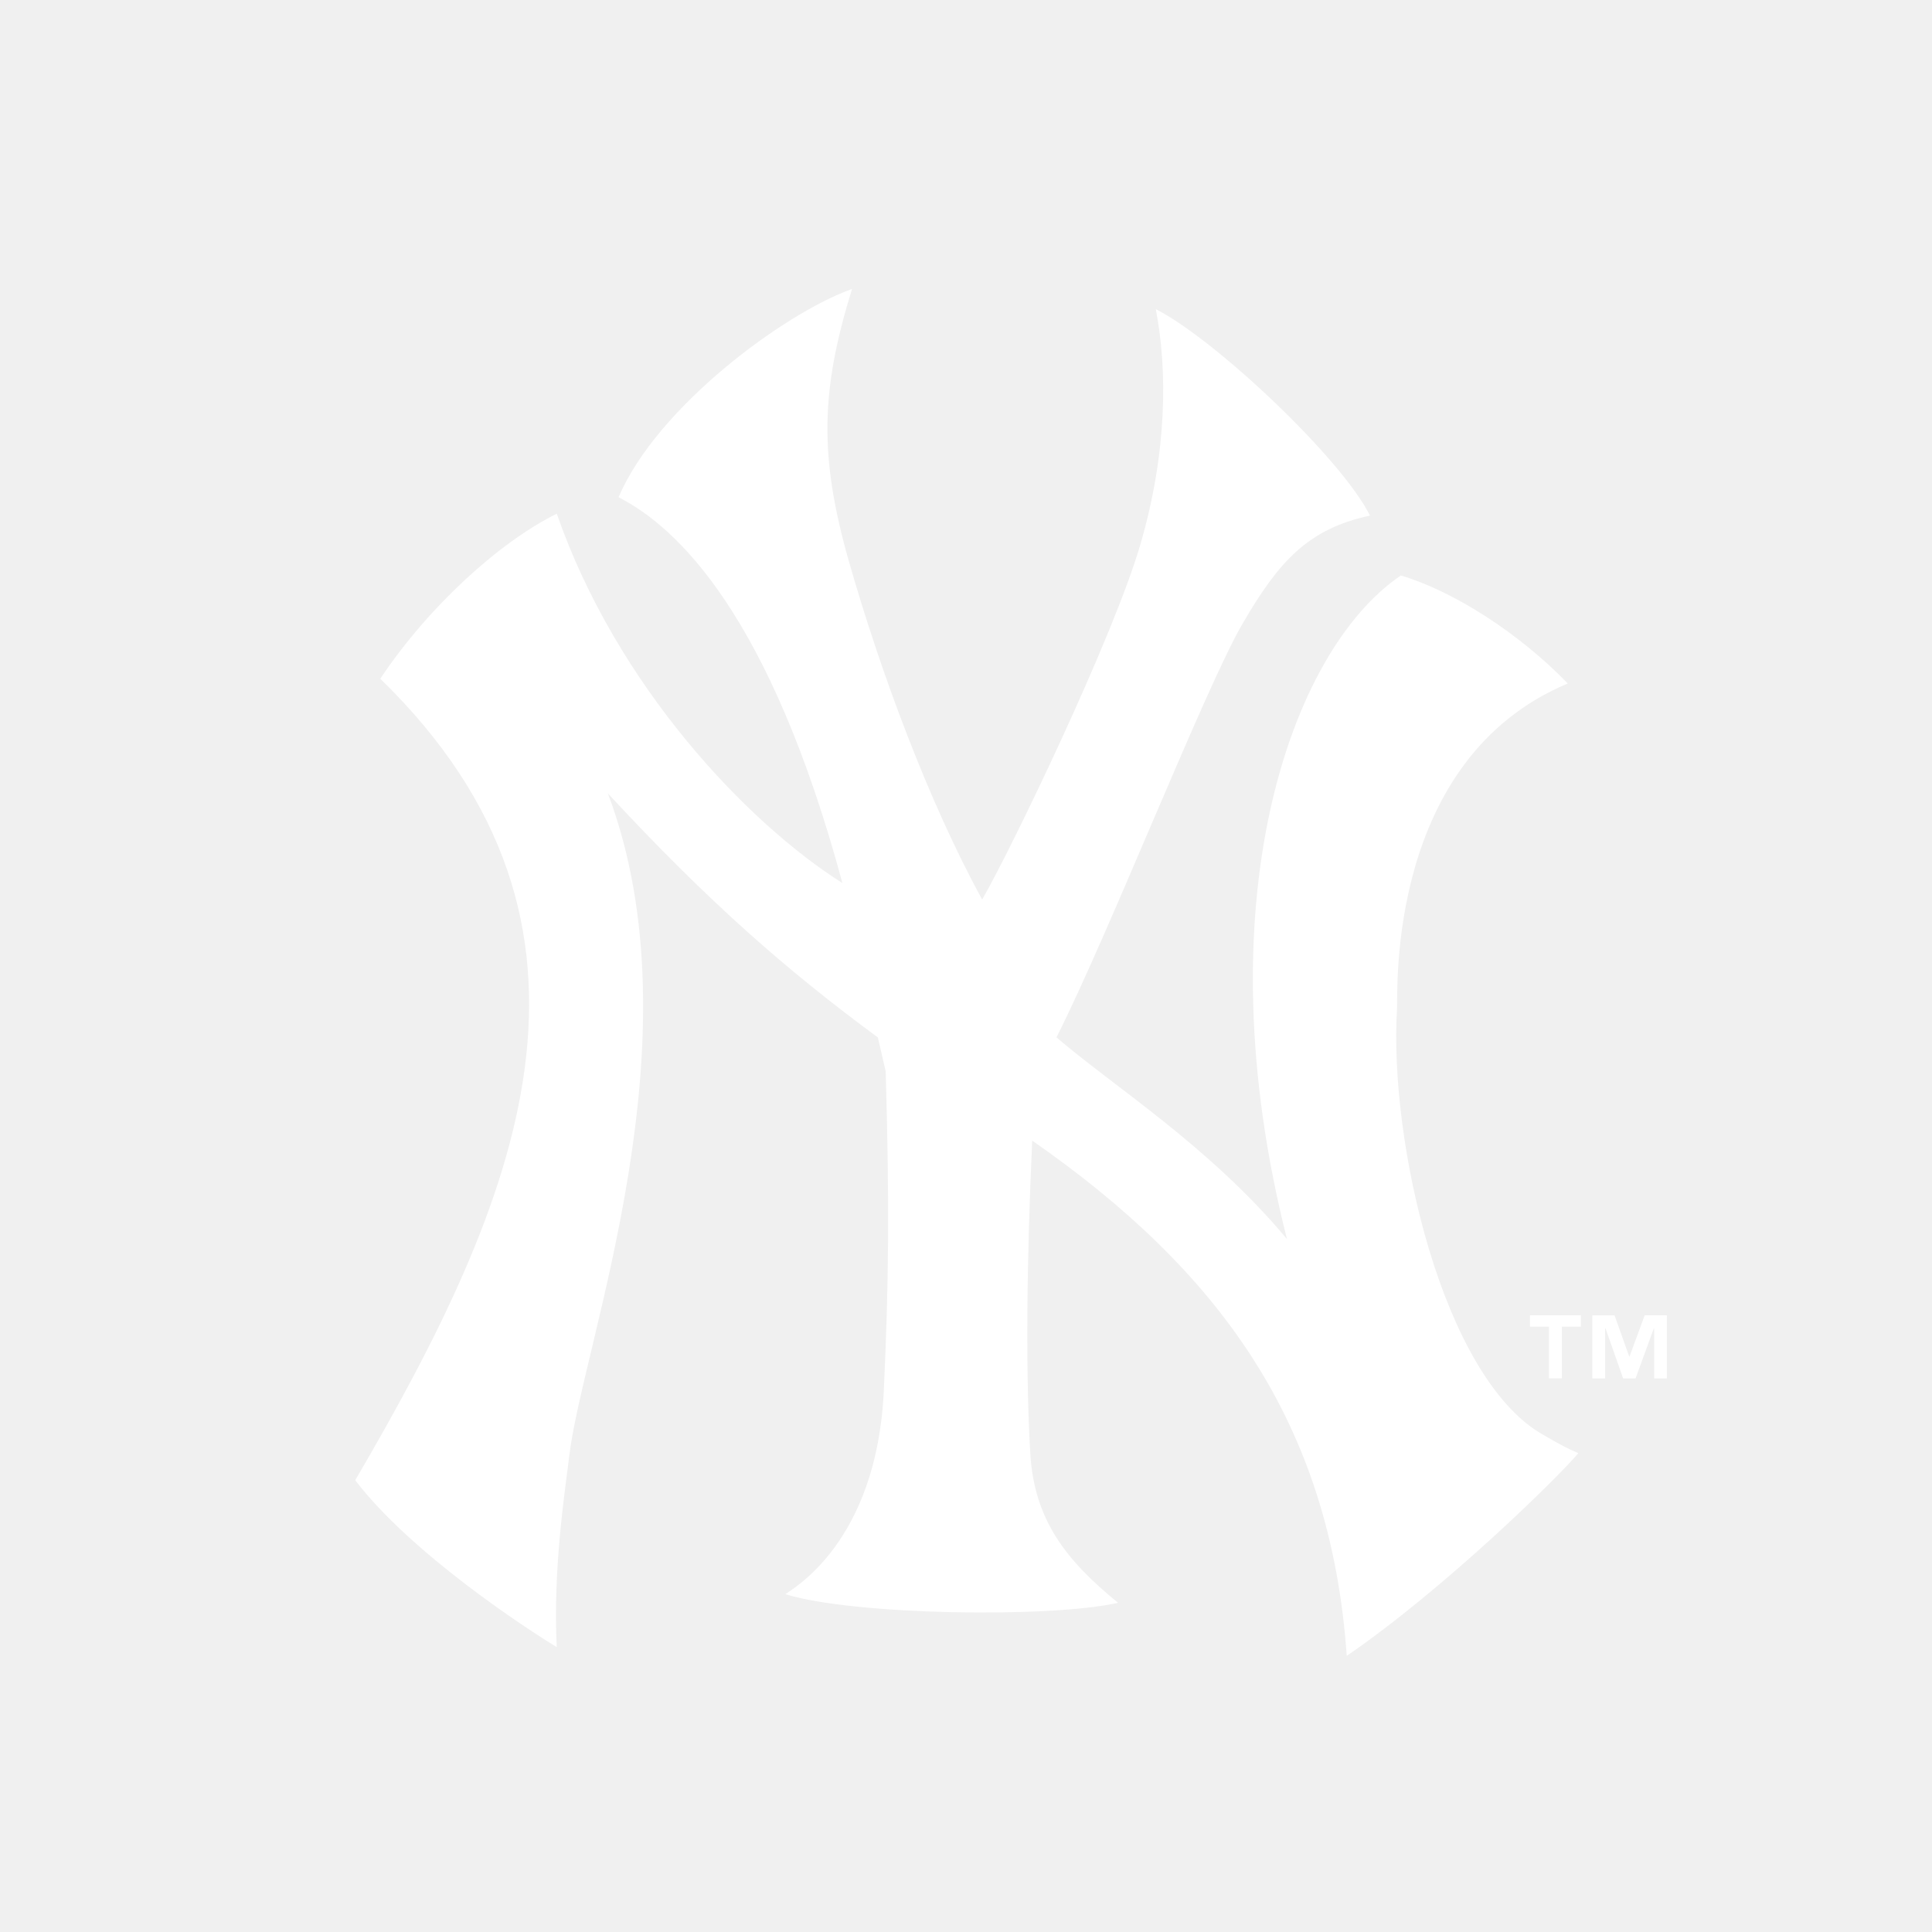
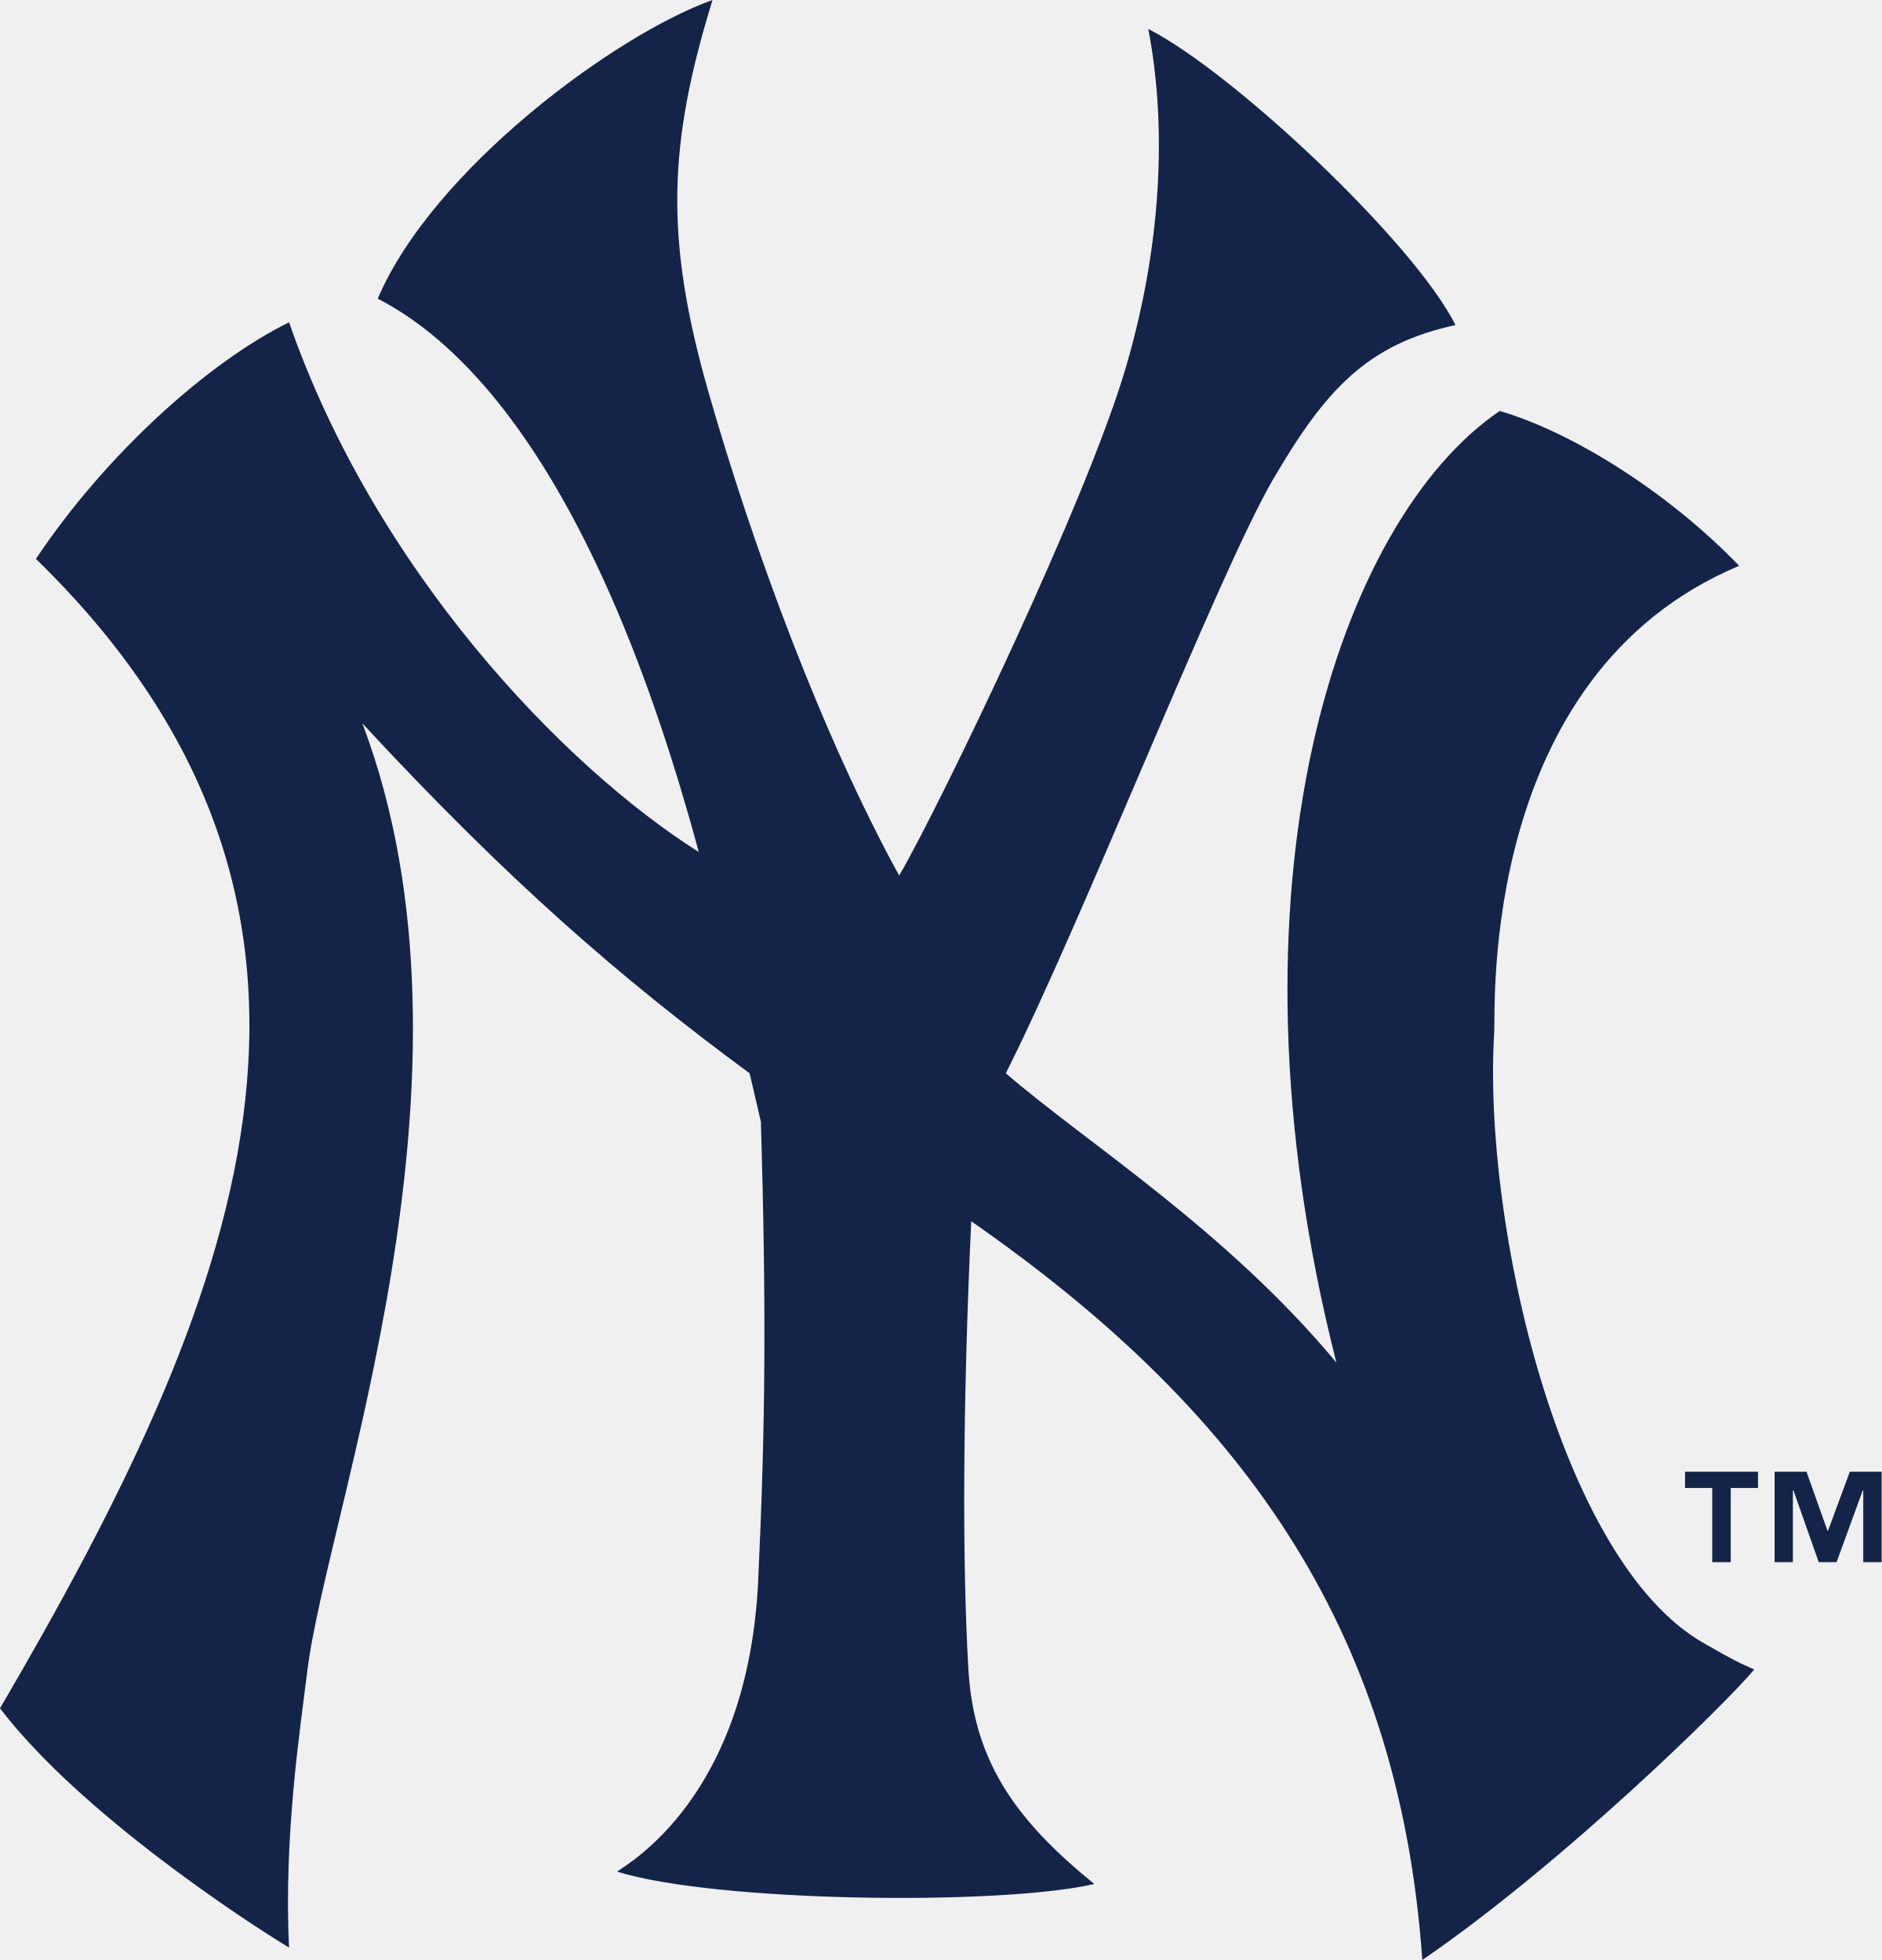
- <svg xmlns="http://www.w3.org/2000/svg" viewBox="0 0 300 300">
-   <path fill="#fff" d="M242.52 206v8.03h-2V206h-2.94v-1.76h7.9V206Zm16.33 8.04h-1.99v-7.78h-.05l-2.84 7.78h-1.93l-2.74-7.78h-.06v7.78h-1.98v-9.79h3.45l2.27 6.39h.05l2.36-6.4h3.44v9.79Zm-49.73 43.07c-2.54-36.49-20.09-59.98-48.84-80-.9 19.49-1 36.58-.3 48.54.6 10.35 5.55 16.64 13.63 23.23-10.48 2.39-41.19 1.94-51.66-1.34 1.2-.89 14.15-8.07 15.28-31.46.79-16.81.89-29.22.3-49.73l-1.22-5.26c-14-10.31-26.2-20.92-41.92-37.89 14.38 38.05-3.89 85.37-5.98 102.75-.71 5.84-2.56 17.68-1.96 29.81-4.48-2.7-22.62-14.53-31.29-25.91 25.31-43.29 43.58-85.81 3.89-124.46 7.5-11.24 18.58-21.28 27.41-25.62 9.31 26.8 29.66 48.08 44.35 57.35-11.25-41.65-25.64-55.26-34.76-59.91 5.97-14.02 25.76-28.61 36.25-32.34-4.8 15.57-5.21 25.76-.46 42.38 4.79 16.78 12.29 37.15 20.67 52.43 4.5-7.79 20.38-40.74 24.56-55.12 4.21-14.38 4.21-27.26 2.4-36.56 9.14 4.64 28.76 23.07 33.26 32.06-9.59 2.08-14.08 7-19.77 16.75-5.85 10.05-20.67 47.95-28.91 64.27 8.69 7.5 23.81 16.93 35.79 31.32-13.17-51.84.3-91.24 17.68-103.04 8.09 2.38 18.41 8.97 25.92 16.77-28.17 11.83-26.36 47.78-26.51 50.46-1.28 20.62 7.03 57.25 22.64 66.18 3.39 1.95 3.73 2.08 5.51 2.88-2.99 3.59-20.67 20.99-35.94 31.46l.072-.063z" />
+ <svg xmlns="http://www.w3.org/2000/svg" viewBox="0 0 188.121 196">
+   <g fill="#132448">
+     <path d="M175.387 166.952C172.625 170.27 156.3 186.337 142.2 196c-2.345-33.7-18.552-55.387-45.1-73.878v.012c-.83 17.99-.92 33.772-.28 44.818.554 9.555 5.128 15.365 12.585 21.45-9.68 2.206-38.043 1.79-47.712-1.24 1.11-.824 13.07-7.456 14.107-29.05.728-15.52.823-26.984.275-45.928l-1.128-4.855c-12.925-9.52-24.2-19.315-38.716-34.99 13.284 35.143-3.596 78.84-5.523 94.887-.656 5.392-2.36 16.33-1.807 27.533-4.14-2.493-20.89-13.42-28.9-23.93 23.376-39.976 40.245-79.247 3.59-114.94 6.926-10.38 17.156-19.648 25.31-23.656 8.595 24.754 27.395 44.4 40.96 52.966-10.386-38.46-23.68-51.034-32.097-55.33C43.28 16.917 61.55 3.448 71.237 0c-4.432 14.375-4.808 23.788-.424 39.14C75.24 54.637 82.163 73.45 89.9 87.562c4.158-7.194 18.824-37.626 22.685-50.903 3.888-13.278 3.888-25.17 2.218-33.762 8.44 4.283 26.56 21.307 30.713 29.61-8.853 1.92-13.004 6.466-18.26 15.472-5.403 9.28-19.092 44.282-26.696 59.35 8.028 6.93 21.992 15.638 33.05 28.927-12.167-47.872.28-84.257 16.332-95.16 7.467 2.195 17.004 8.28 23.935 15.485-26.018 10.927-24.34 44.127-24.485 46.596-1.186 19.04 6.496 52.87 20.907 61.114 3.13 1.8 3.447 1.92 5.087 2.66C172.625 170.27 156.3 186.337 142.2 196" />
+     <path d="M175.762 148.796h-2.725v7.42h-1.85v-7.42h-2.718v-1.622h7.293v1.622zm12.36 7.42h-1.837v-7.182h-.048l-2.62 7.182h-1.783l-2.53-7.182h-.053v7.182h-1.83v-9.042h3.19l2.1 5.905h.05l2.182-5.906h3.18v9.042z" />
+   </g>
</svg>
